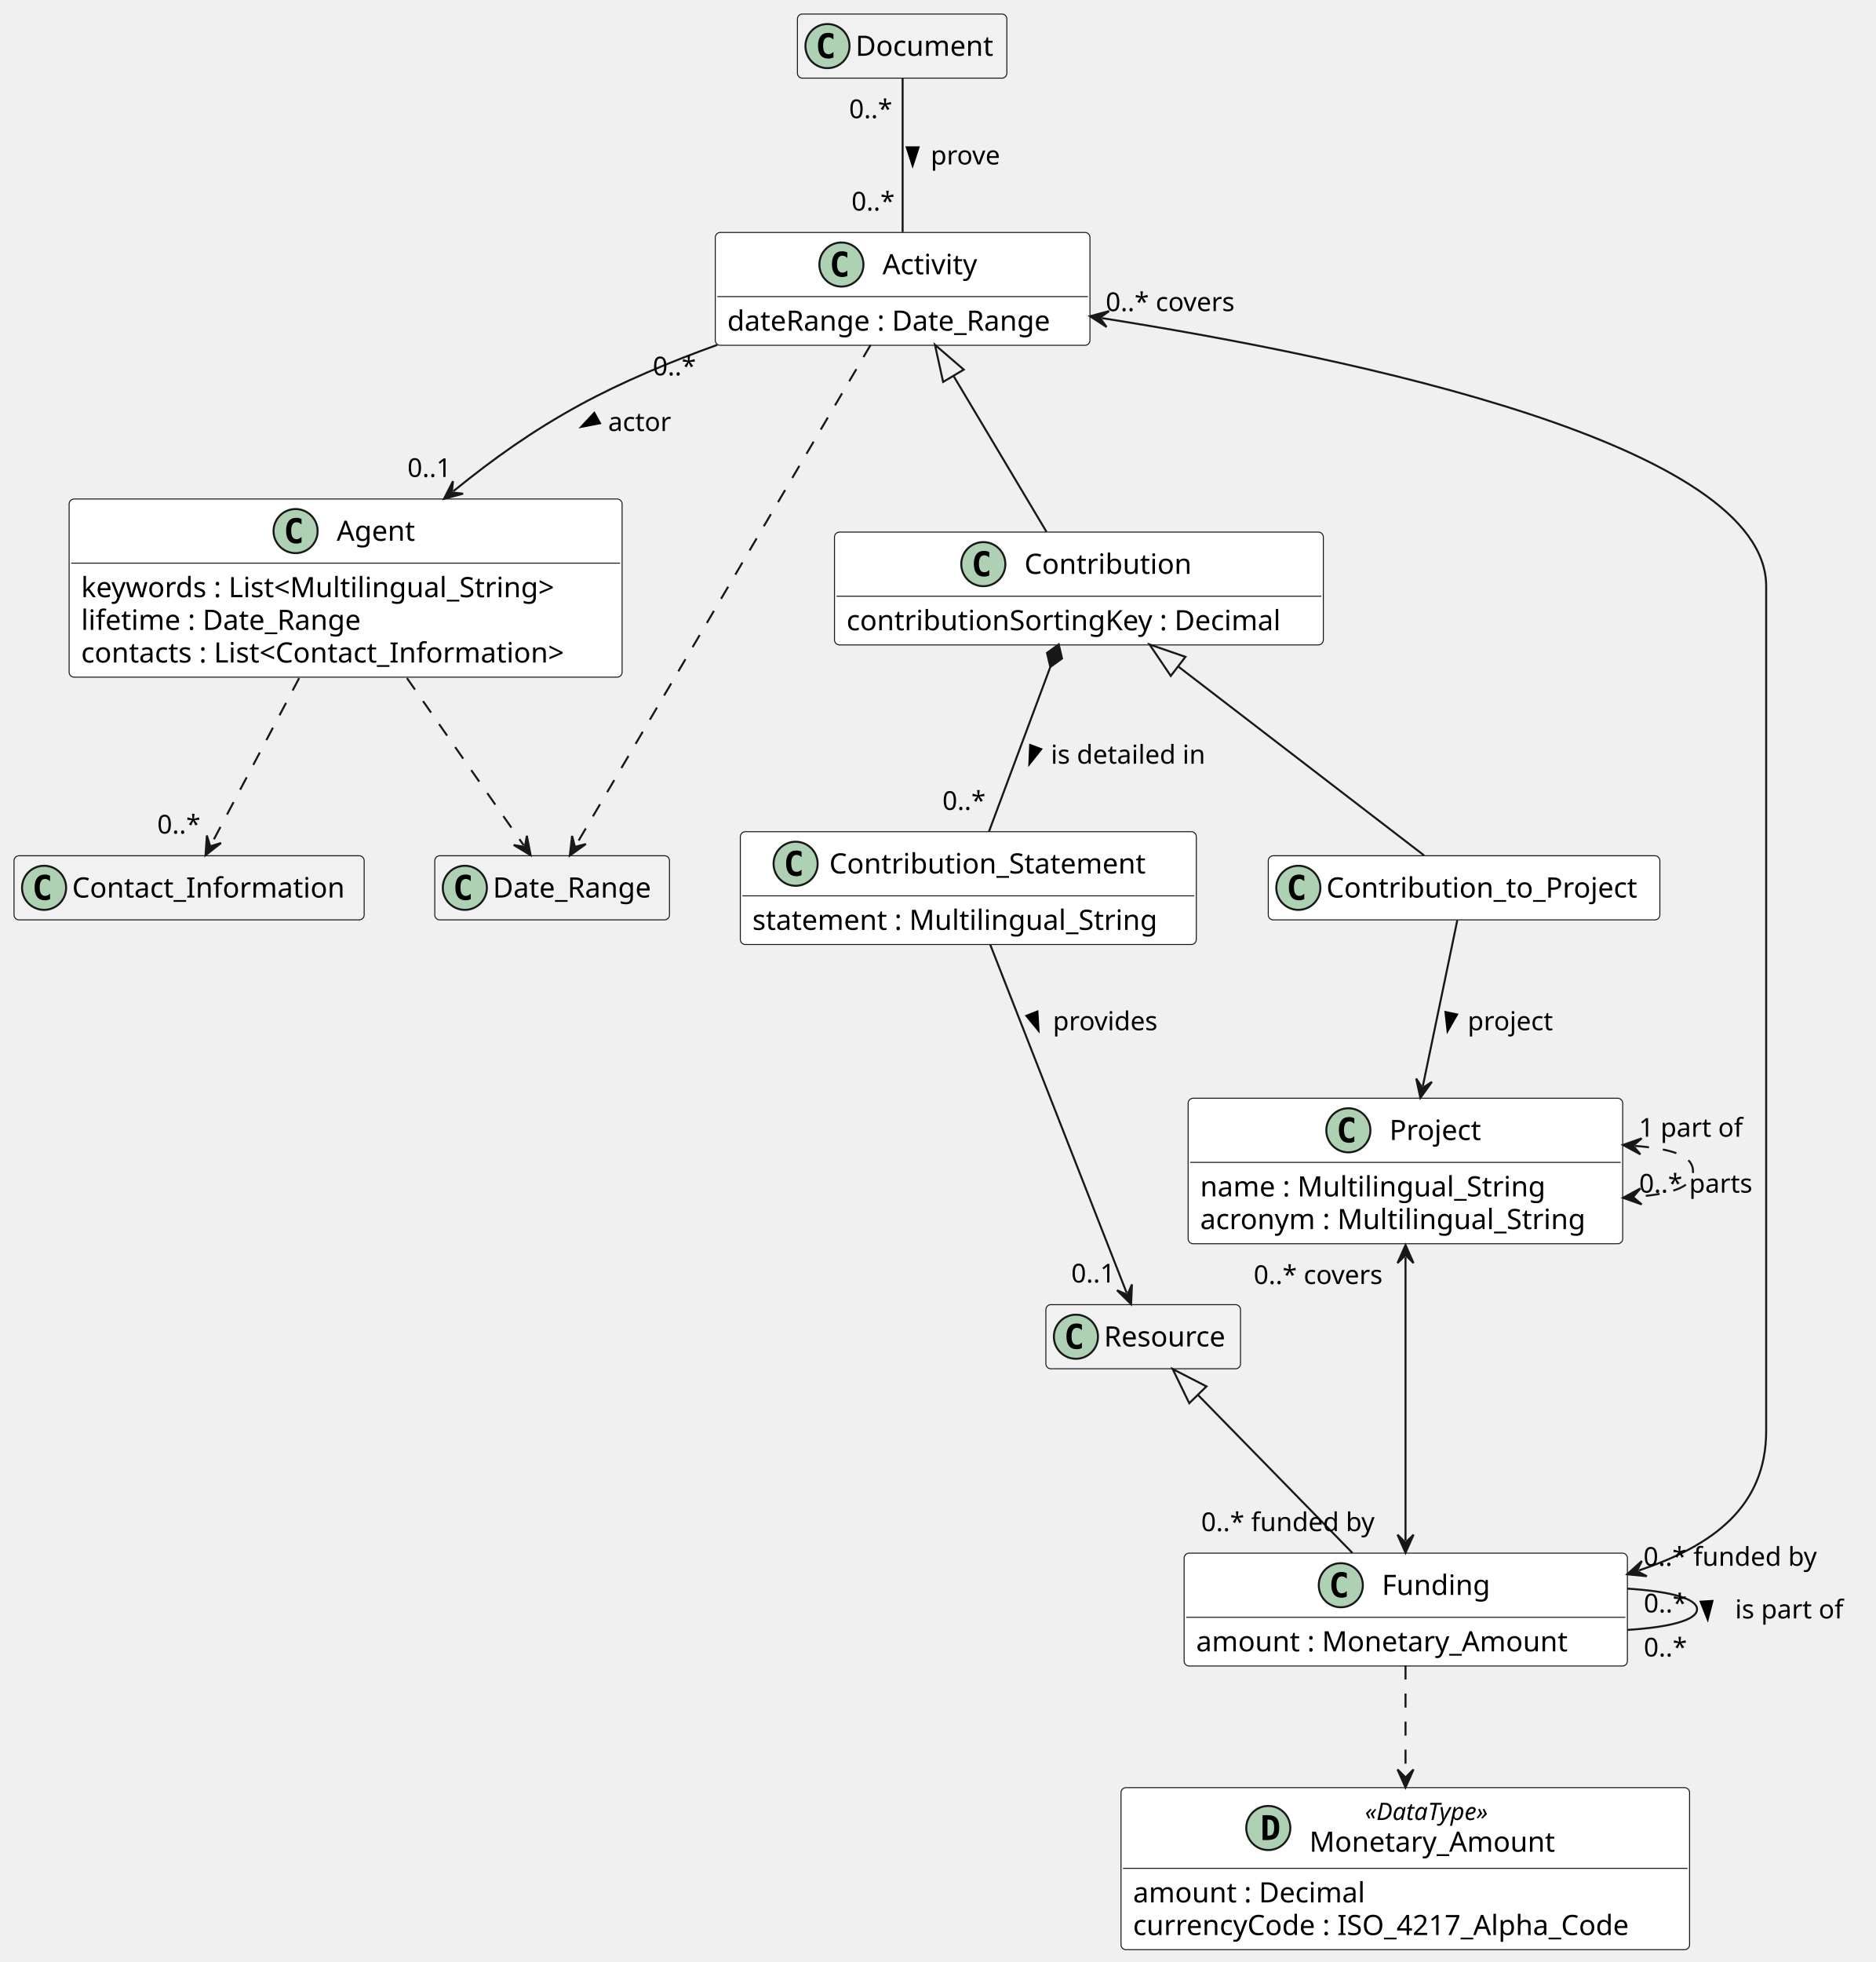
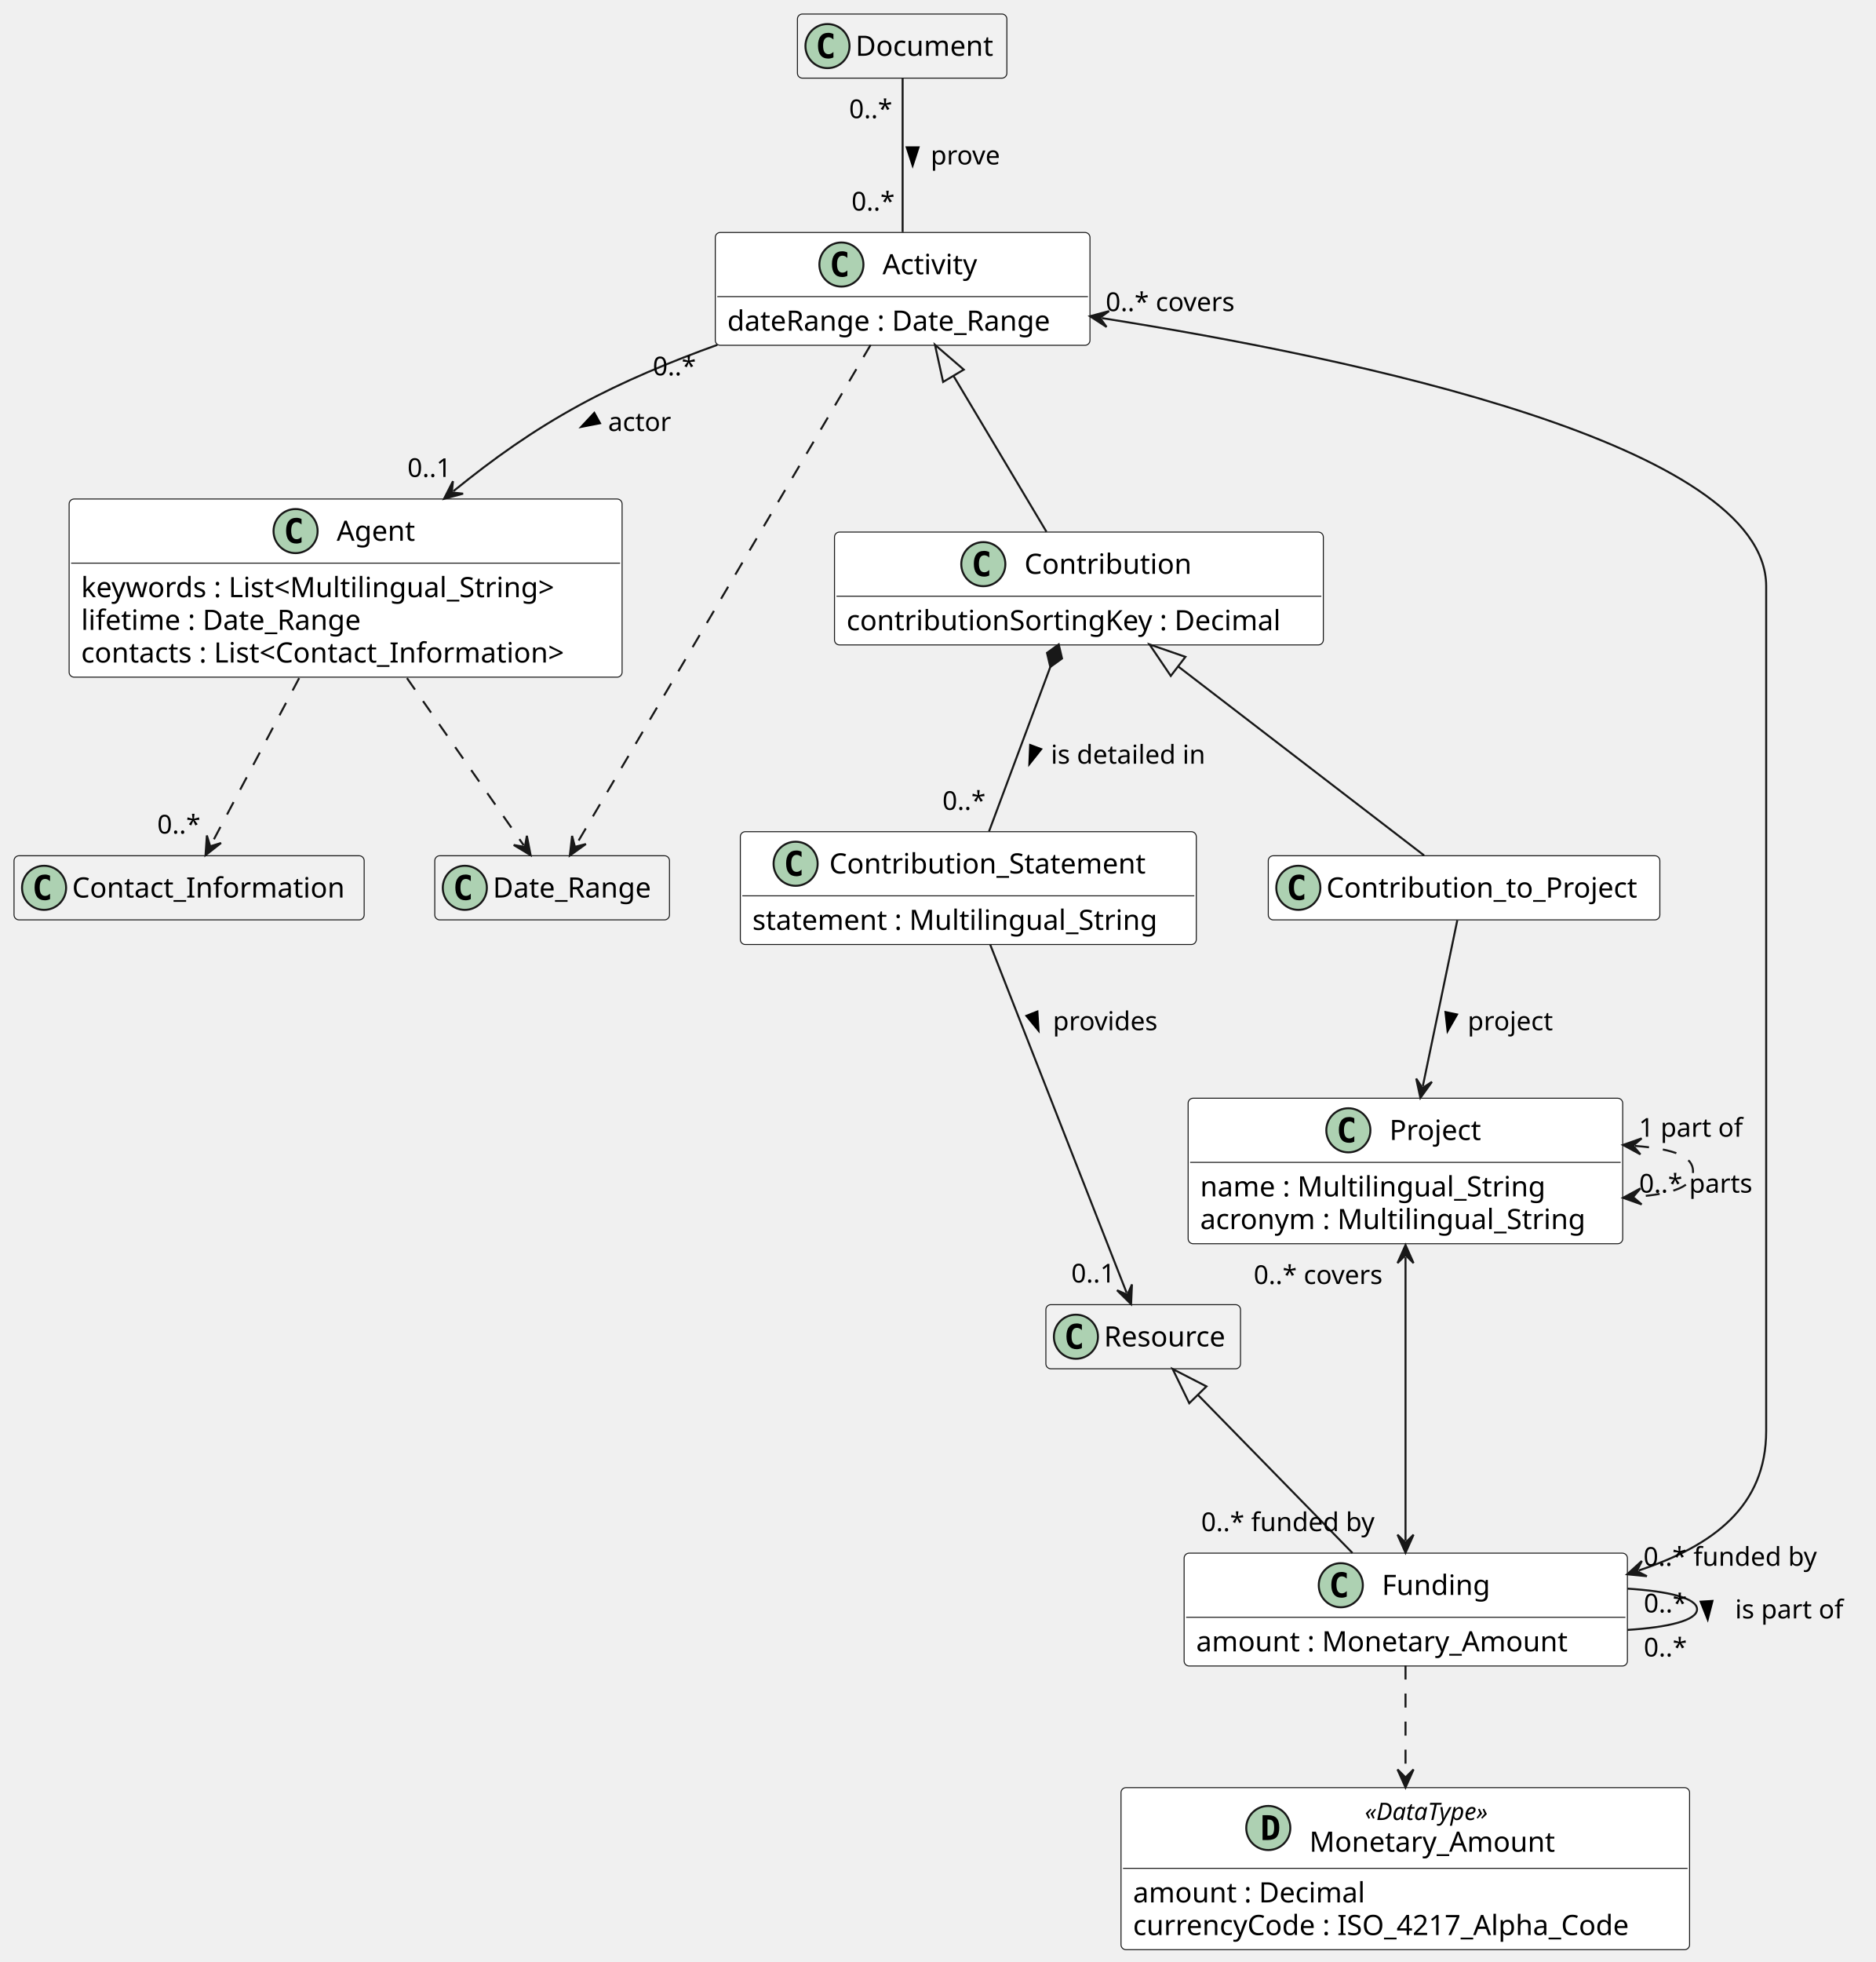
<svg xmlns="http://www.w3.org/2000/svg" contentStyleType="text/css" data-diagram-type="CLASS" height="979px" preserveAspectRatio="none" style="width:936px;height:979px;background:#FFFFFF;" version="1.1" viewBox="0 0 936 979" width="936px" zoomAndPan="magnify">
  <defs />
  <g>
    <g class="entity" data-entity="Agent" data-source-line="10" data-uid="ent0002" id="entity_Agent">
      <rect fill="#FFFFFF" height="88.891" rx="2.5" ry="2.5" style="stroke:#181818;stroke-width:0.5;" width="275.99" x="34.5" y="249" />
      <ellipse cx="147.525" cy="265" fill="#ADD1B2" rx="11" ry="11" style="stroke:#181818;stroke-width:1;" />
      <path d="M150.494,270.641 Q149.916,270.938 149.275,271.078 Q148.635,271.234 147.932,271.234 Q145.432,271.234 144.103,269.594 Q142.791,267.938 142.791,264.812 Q142.791,261.688 144.103,260.031 Q145.432,258.375 147.932,258.375 Q148.635,258.375 149.275,258.531 Q149.932,258.688 150.494,258.984 L150.494,261.703 Q149.869,261.125 149.275,260.859 Q148.682,260.578 148.057,260.578 Q146.713,260.578 146.025,261.656 Q145.338,262.719 145.338,264.812 Q145.338,266.906 146.025,267.984 Q146.713,269.047 148.057,269.047 Q148.682,269.047 149.275,268.781 Q149.869,268.5 150.494,267.922 L150.494,270.641 Z " fill="#000000" />
      <text fill="#000000" font-family="sans-serif" font-size="14" lengthAdjust="spacing" textLength="41.44" x="168.025" y="269.847">Agent</text>
      <line style="stroke:#181818;stroke-width:0.5;" x1="35.5" x2="309.49" y1="281" y2="281" />
      <text fill="#000000" font-family="sans-serif" font-size="14" lengthAdjust="spacing" textLength="258.392" x="40.5" y="297.995">keywords : List&lt;Multilingual_String&gt;</text>
      <text fill="#000000" font-family="sans-serif" font-size="14" lengthAdjust="spacing" textLength="151.71" x="40.5" y="314.292">lifetime : Date_Range</text>
      <text fill="#000000" font-family="sans-serif" font-size="14" lengthAdjust="spacing" textLength="263.99" x="40.5" y="330.589">contacts : List&lt;Contact_Information&gt;</text>
    </g>
    <g class="entity" data-entity="Date_Range" data-source-line="15" data-uid="ent0003" id="entity_Date_Range">
      <rect fill="#F1F1F1" height="32" rx="2.5" ry="2.5" style="stroke:#181818;stroke-width:0.5;" width="117.142" x="217" y="427" />
      <ellipse cx="232" cy="443" fill="#ADD1B2" rx="11" ry="11" style="stroke:#181818;stroke-width:1;" />
      <path d="M234.969,448.641 Q234.391,448.938 233.75,449.078 Q233.109,449.234 232.406,449.234 Q229.906,449.234 228.578,447.594 Q227.266,445.938 227.266,442.812 Q227.266,439.688 228.578,438.031 Q229.906,436.375 232.406,436.375 Q233.109,436.375 233.75,436.531 Q234.406,436.688 234.969,436.984 L234.969,439.703 Q234.344,439.125 233.75,438.859 Q233.156,438.578 232.531,438.578 Q231.188,438.578 230.5,439.656 Q229.812,440.719 229.812,442.812 Q229.812,444.906 230.5,445.984 Q231.188,447.047 232.531,447.047 Q233.156,447.047 233.75,446.781 Q234.344,446.5 234.969,445.922 L234.969,448.641 Z " fill="#000000" />
      <text fill="#000000" font-family="sans-serif" font-size="14" lengthAdjust="spacing" textLength="85.142" x="246" y="447.847">Date_Range</text>
    </g>
    <g class="entity" data-entity="Contact_Information" data-source-line="19" data-uid="ent0005" id="entity_Contact_Information">
      <rect fill="#F1F1F1" height="32" rx="2.5" ry="2.5" style="stroke:#181818;stroke-width:0.5;" width="174.755" x="7" y="427" />
      <ellipse cx="22" cy="443" fill="#ADD1B2" rx="11" ry="11" style="stroke:#181818;stroke-width:1;" />
      <path d="M24.969,448.641 Q24.391,448.938 23.75,449.078 Q23.109,449.234 22.406,449.234 Q19.906,449.234 18.578,447.594 Q17.266,445.938 17.266,442.812 Q17.266,439.688 18.578,438.031 Q19.906,436.375 22.406,436.375 Q23.109,436.375 23.75,436.531 Q24.406,436.688 24.969,436.984 L24.969,439.703 Q24.344,439.125 23.75,438.859 Q23.156,438.578 22.531,438.578 Q21.188,438.578 20.5,439.656 Q19.812,440.719 19.812,442.812 Q19.812,444.906 20.5,445.984 Q21.188,447.047 22.531,447.047 Q23.156,447.047 23.75,446.781 Q24.344,446.5 24.969,445.922 L24.969,448.641 Z " fill="#000000" />
      <text fill="#000000" font-family="sans-serif" font-size="14" lengthAdjust="spacing" textLength="142.755" x="36" y="447.847">Contact_Information</text>
    </g>
    <g class="entity" data-entity="Activity" data-source-line="132" data-uid="ent0007" id="entity_Activity">
      <rect fill="#FFFFFF" height="56.297" rx="2.5" ry="2.5" style="stroke:#181818;stroke-width:0.5;" width="187.007" x="357" y="116" />
      <ellipse cx="419.952" cy="132" fill="#ADD1B2" rx="11" ry="11" style="stroke:#181818;stroke-width:1;" />
      <path d="M422.921,137.641 Q422.343,137.938 421.702,138.078 Q421.062,138.234 420.358,138.234 Q417.858,138.234 416.53,136.594 Q415.218,134.938 415.218,131.812 Q415.218,128.688 416.53,127.031 Q417.858,125.375 420.358,125.375 Q421.062,125.375 421.702,125.531 Q422.358,125.688 422.921,125.984 L422.921,128.703 Q422.296,128.125 421.702,127.859 Q421.108,127.578 420.483,127.578 Q419.14,127.578 418.452,128.656 Q417.765,129.719 417.765,131.812 Q417.765,133.906 418.452,134.984 Q419.14,136.047 420.483,136.047 Q421.108,136.047 421.702,135.781 Q422.296,135.5 422.921,134.922 L422.921,137.641 Z " fill="#000000" />
      <text fill="#000000" font-family="sans-serif" font-size="14" lengthAdjust="spacing" textLength="52.602" x="440.452" y="136.847">Activity</text>
      <line style="stroke:#181818;stroke-width:0.5;" x1="358" x2="543.007" y1="148" y2="148" />
      <text fill="#000000" font-family="sans-serif" font-size="14" lengthAdjust="spacing" textLength="175.007" x="363" y="164.995">dateRange : Date_Range</text>
    </g>
    <g class="entity" data-entity="Document" data-source-line="242" data-uid="ent0010" id="entity_Document">
      <rect fill="#F1F1F1" height="32" rx="2.5" ry="2.5" style="stroke:#181818;stroke-width:0.5;" width="104.529" x="398" y="7" />
      <ellipse cx="413" cy="23" fill="#ADD1B2" rx="11" ry="11" style="stroke:#181818;stroke-width:1;" />
      <path d="M415.969,28.641 Q415.391,28.938 414.75,29.078 Q414.109,29.234 413.406,29.234 Q410.906,29.234 409.578,27.594 Q408.266,25.938 408.266,22.812 Q408.266,19.688 409.578,18.031 Q410.906,16.375 413.406,16.375 Q414.109,16.375 414.75,16.531 Q415.406,16.688 415.969,16.984 L415.969,19.703 Q415.344,19.125 414.75,18.859 Q414.156,18.578 413.531,18.578 Q412.188,18.578 411.5,19.656 Q410.812,20.719 410.812,22.812 Q410.812,24.906 411.5,25.984 Q412.188,27.047 413.531,27.047 Q414.156,27.047 414.75,26.781 Q415.344,26.5 415.969,25.922 L415.969,28.641 Z " fill="#000000" />
      <text fill="#000000" font-family="sans-serif" font-size="14" lengthAdjust="spacing" textLength="72.529" x="427" y="27.847">Document</text>
    </g>
    <g class="entity" data-entity="Contribution" data-source-line="177" data-uid="ent0012" id="entity_Contribution">
      <rect fill="#FFFFFF" height="56.297" rx="2.5" ry="2.5" style="stroke:#181818;stroke-width:0.5;" width="243.977" x="416.5" y="265.5" />
      <ellipse cx="490.776" cy="281.5" fill="#ADD1B2" rx="11" ry="11" style="stroke:#181818;stroke-width:1;" />
      <path d="M493.745,287.141 Q493.166,287.438 492.526,287.578 Q491.885,287.734 491.182,287.734 Q488.682,287.734 487.354,286.094 Q486.041,284.438 486.041,281.312 Q486.041,278.188 487.354,276.531 Q488.682,274.875 491.182,274.875 Q491.885,274.875 492.526,275.031 Q493.182,275.188 493.745,275.484 L493.745,278.203 Q493.12,277.625 492.526,277.359 Q491.932,277.078 491.307,277.078 Q489.963,277.078 489.276,278.156 Q488.588,279.219 488.588,281.312 Q488.588,283.406 489.276,284.484 Q489.963,285.547 491.307,285.547 Q491.932,285.547 492.526,285.281 Q493.12,285 493.745,284.422 L493.745,287.141 Z " fill="#000000" />
      <text fill="#000000" font-family="sans-serif" font-size="14" lengthAdjust="spacing" textLength="86.926" x="511.276" y="286.347">Contribution</text>
      <line style="stroke:#181818;stroke-width:0.5;" x1="417.5" x2="659.477" y1="297.5" y2="297.5" />
      <text fill="#000000" font-family="sans-serif" font-size="14" lengthAdjust="spacing" textLength="231.977" x="422.5" y="314.495">contributionSortingKey : Decimal</text>
    </g>
    <g class="entity" data-entity="Contribution_Statement" data-source-line="689" data-uid="ent0014" id="entity_Contribution_Statement">
      <rect fill="#FFFFFF" height="56.297" rx="2.5" ry="2.5" style="stroke:#181818;stroke-width:0.5;" width="227.578" x="369.5" y="415" />
      <ellipse cx="397.092" cy="431" fill="#ADD1B2" rx="11" ry="11" style="stroke:#181818;stroke-width:1;" />
      <path d="M400.06,436.641 Q399.482,436.938 398.842,437.078 Q398.201,437.234 397.498,437.234 Q394.998,437.234 393.67,435.594 Q392.357,433.938 392.357,430.812 Q392.357,427.688 393.67,426.031 Q394.998,424.375 397.498,424.375 Q398.201,424.375 398.842,424.531 Q399.498,424.688 400.06,424.984 L400.06,427.703 Q399.435,427.125 398.842,426.859 Q398.248,426.578 397.623,426.578 Q396.279,426.578 395.592,427.656 Q394.904,428.719 394.904,430.812 Q394.904,432.906 395.592,433.984 Q396.279,435.047 397.623,435.047 Q398.248,435.047 398.842,434.781 Q399.435,434.5 400.06,433.922 L400.06,436.641 Z " fill="#000000" />
      <text fill="#000000" font-family="sans-serif" font-size="14" lengthAdjust="spacing" textLength="167.597" x="413.89" y="435.847">Contribution_Statement</text>
      <line style="stroke:#181818;stroke-width:0.5;" x1="370.5" x2="596.078" y1="447" y2="447" />
      <text fill="#000000" font-family="sans-serif" font-size="14" lengthAdjust="spacing" textLength="215.578" x="375.5" y="463.995">statement : Multilingual_String</text>
    </g>
    <g class="entity" data-entity="Resource" data-source-line="689" data-uid="ent0015" id="entity_Resource">
      <rect fill="#F1F1F1" height="32" rx="2.5" ry="2.5" style="stroke:#181818;stroke-width:0.5;" width="97.14" x="522" y="651" />
      <ellipse cx="537" cy="667" fill="#ADD1B2" rx="11" ry="11" style="stroke:#181818;stroke-width:1;" />
      <path d="M539.969,672.641 Q539.391,672.938 538.75,673.078 Q538.109,673.234 537.406,673.234 Q534.906,673.234 533.578,671.594 Q532.266,669.938 532.266,666.812 Q532.266,663.688 533.578,662.031 Q534.906,660.375 537.406,660.375 Q538.109,660.375 538.75,660.531 Q539.406,660.688 539.969,660.984 L539.969,663.703 Q539.344,663.125 538.75,662.859 Q538.156,662.578 537.531,662.578 Q536.188,662.578 535.5,663.656 Q534.812,664.719 534.812,666.812 Q534.812,668.906 535.5,669.984 Q536.188,671.047 537.531,671.047 Q538.156,671.047 538.75,670.781 Q539.344,670.5 539.969,669.922 L539.969,672.641 Z " fill="#000000" />
      <text fill="#000000" font-family="sans-serif" font-size="14" lengthAdjust="spacing" textLength="65.14" x="551" y="671.847">Resource</text>
    </g>
    <g class="entity" data-entity="Contribution_to_Project" data-source-line="187" data-uid="ent0017" id="entity_Contribution_to_Project">
      <rect fill="#FFFFFF" height="32" rx="2.5" ry="2.5" style="stroke:#181818;stroke-width:0.5;" width="195.434" x="633" y="427" />
      <ellipse cx="648" cy="443" fill="#ADD1B2" rx="11" ry="11" style="stroke:#181818;stroke-width:1;" />
      <path d="M650.969,448.641 Q650.391,448.938 649.75,449.078 Q649.109,449.234 648.406,449.234 Q645.906,449.234 644.578,447.594 Q643.266,445.938 643.266,442.812 Q643.266,439.688 644.578,438.031 Q645.906,436.375 648.406,436.375 Q649.109,436.375 649.75,436.531 Q650.406,436.688 650.969,436.984 L650.969,439.703 Q650.344,439.125 649.75,438.859 Q649.156,438.578 648.531,438.578 Q647.188,438.578 646.5,439.656 Q645.812,440.719 645.812,442.812 Q645.812,444.906 646.5,445.984 Q647.188,447.047 648.531,447.047 Q649.156,447.047 649.75,446.781 Q650.344,446.5 650.969,445.922 L650.969,448.641 Z " fill="#000000" />
      <text fill="#000000" font-family="sans-serif" font-size="14" lengthAdjust="spacing" textLength="163.434" x="662" y="447.847">Contribution_to_Project</text>
    </g>
    <g class="entity" data-entity="Project" data-source-line="404" data-uid="ent0019" id="entity_Project">
      <rect fill="#FFFFFF" height="72.594" rx="2.5" ry="2.5" style="stroke:#181818;stroke-width:0.5;" width="216.894" x="593" y="548" />
      <ellipse cx="672.97" cy="564" fill="#ADD1B2" rx="11" ry="11" style="stroke:#181818;stroke-width:1;" />
      <path d="M675.939,569.641 Q675.361,569.938 674.72,570.078 Q674.08,570.234 673.376,570.234 Q670.876,570.234 669.548,568.594 Q668.236,566.938 668.236,563.812 Q668.236,560.688 669.548,559.031 Q670.876,557.375 673.376,557.375 Q674.08,557.375 674.72,557.531 Q675.376,557.688 675.939,557.984 L675.939,560.703 Q675.314,560.125 674.72,559.859 Q674.126,559.578 673.501,559.578 Q672.158,559.578 671.47,560.656 Q670.783,561.719 670.783,563.812 Q670.783,565.906 671.47,566.984 Q672.158,568.047 673.501,568.047 Q674.126,568.047 674.72,567.781 Q675.314,567.5 675.939,566.922 L675.939,569.641 Z " fill="#000000" />
      <text fill="#000000" font-family="sans-serif" font-size="14" lengthAdjust="spacing" textLength="48.453" x="693.47" y="568.847">Project</text>
      <line style="stroke:#181818;stroke-width:0.5;" x1="594" x2="808.894" y1="580" y2="580" />
      <text fill="#000000" font-family="sans-serif" font-size="14" lengthAdjust="spacing" textLength="183.203" x="599" y="596.995">name : Multilingual_String</text>
      <text fill="#000000" font-family="sans-serif" font-size="14" lengthAdjust="spacing" textLength="204.894" x="599" y="613.292">acronym : Multilingual_String</text>
    </g>
    <g class="entity" data-entity="Funding" data-source-line="266" data-uid="ent0023" id="entity_Funding">
      <rect fill="#FFFFFF" height="56.297" rx="2.5" ry="2.5" style="stroke:#181818;stroke-width:0.5;" width="221.241" x="591" y="775" />
      <ellipse cx="669.203" cy="791" fill="#ADD1B2" rx="11" ry="11" style="stroke:#181818;stroke-width:1;" />
      <path d="M672.172,796.641 Q671.594,796.938 670.953,797.078 Q670.312,797.234 669.609,797.234 Q667.109,797.234 665.781,795.594 Q664.469,793.938 664.469,790.812 Q664.469,787.688 665.781,786.031 Q667.109,784.375 669.609,784.375 Q670.312,784.375 670.953,784.531 Q671.609,784.688 672.172,784.984 L672.172,787.703 Q671.547,787.125 670.953,786.859 Q670.359,786.578 669.734,786.578 Q668.391,786.578 667.703,787.656 Q667.016,788.719 667.016,790.812 Q667.016,792.906 667.703,793.984 Q668.391,795.047 669.734,795.047 Q670.359,795.047 670.953,794.781 Q671.547,794.5 672.172,793.922 L672.172,796.641 Z " fill="#000000" />
      <text fill="#000000" font-family="sans-serif" font-size="14" lengthAdjust="spacing" textLength="56.335" x="689.703" y="795.847">Funding</text>
      <line style="stroke:#181818;stroke-width:0.5;" x1="592" x2="811.241" y1="807" y2="807" />
      <text fill="#000000" font-family="sans-serif" font-size="14" lengthAdjust="spacing" textLength="209.241" x="597" y="823.995">amount  :   Monetary_Amount</text>
    </g>
    <g class="entity" data-entity="Monetary_Amount" data-source-line="272" data-uid="ent0024" id="entity_Monetary_Amount">
      <rect fill="#FFFFFF" height="80.859" rx="2.5" ry="2.5" style="stroke:#181818;stroke-width:0.5;" width="283.769" x="559.5" y="892" />
      <ellipse cx="633.007" cy="912.133" fill="#ADD0B2" rx="11" ry="11" style="stroke:#181818;stroke-width:1;" />
      <path d="M632.601,907.945 L632.601,915.93 L633.257,915.93 Q634.694,915.93 635.304,915.023 Q635.929,914.102 635.929,911.93 Q635.929,909.758 635.304,908.852 Q634.694,907.945 633.257,907.945 L632.601,907.945 Z M630.148,905.742 L632.773,905.742 Q635.804,905.742 637.132,907.195 Q638.476,908.633 638.476,911.93 Q638.476,915.227 637.132,916.68 Q635.804,918.133 632.773,918.133 L630.148,918.133 L630.148,905.742 Z " fill="#000000" />
-       <text fill="#000000" font-family="sans-serif" font-size="12" font-style="italic" lengthAdjust="spacing" textLength="72.768" x="681.251" y="908.139">«DataType»</text>
+       <text fill="#000000" font-family="sans-serif" font-size="12" font-style="italic" lengthAdjust="spacing" textLength="72.897" x="681.187" y="908.139">«DataType»</text>
      <text fill="#000000" font-family="sans-serif" font-size="14" lengthAdjust="spacing" textLength="128.256" x="653.507" y="923.964">Monetary_Amount</text>
      <line style="stroke:#181818;stroke-width:0.5;" x1="560.5" x2="842.269" y1="932.266" y2="932.266" />
      <text fill="#000000" font-family="sans-serif" font-size="14" lengthAdjust="spacing" textLength="124.722" x="565.5" y="949.261">amount : Decimal</text>
      <text fill="#000000" font-family="sans-serif" font-size="14" lengthAdjust="spacing" textLength="271.769" x="565.5" y="965.558">currencyCode  : ISO_4217_Alpha_Code</text>
    </g>
    <g class="link" data-entity-1="Agent" data-entity-2="Date_Range" data-source-line="15" data-uid="lnk4" id="link_Agent_Date_Range">
      <path codeLine="15" d="M203.12,338.36 C224,368.25 246.945,401.111 261.394,421.801" fill="none" id="Agent-to-Date_Range" style="stroke:#181818;stroke-width:1;stroke-dasharray:7,7;" />
      <polygon fill="#181818" points="264.83,426.72,262.956,417.051,261.967,422.621,256.397,421.632,264.83,426.72" style="stroke:#181818;stroke-width:1;" />
    </g>
    <g class="link" data-entity-1="Agent" data-entity-2="Contact_Information" data-source-line="19" data-uid="lnk6" id="link_Agent_Contact_Information">
      <path codeLine="19" d="M149.31,338.36 C133.5,368.25 116.325,400.726 105.385,421.416" fill="none" id="Agent-to-Contact_Information" style="stroke:#181818;stroke-width:1;stroke-dasharray:7,7;" />
      <polygon fill="#181818" points="102.58,426.72,110.323,420.634,104.917,422.3,103.251,416.894,102.58,426.72" style="stroke:#181818;stroke-width:1;" />
      <text fill="#000000" font-family="sans-serif" font-size="13" lengthAdjust="spacing" textLength="23.036" x="78.494" y="415.932">0..*</text>
    </g>
    <g class="link" data-entity-1="Activity" data-entity-2="Agent" data-source-line="248" data-uid="lnk8" id="link_Activity_Agent">
      <path codeLine="248" d="M358.06,172.07 C335.04,180.33 310.85,190.36 289.5,202 C265.72,214.97 246.319,228.839 226.269,245.109" fill="none" id="Activity-to-Agent" style="stroke:#181818;stroke-width:1;" />
      <polygon fill="#181818" points="221.61,248.89,231.119,246.325,225.493,245.739,226.078,240.113,221.61,248.89" style="stroke:#181818;stroke-width:1;" />
      <polygon fill="#000000" points="290.127,212.99,299.463,211.176,296.613,206.035,290.127,212.99" style="stroke:#000000;stroke-width:1;" />
      <text fill="#000000" font-family="sans-serif" font-size="13" lengthAdjust="spacing" textLength="33.509" x="303.5" y="215.067">actor</text>
      <text fill="#000000" font-family="sans-serif" font-size="13" lengthAdjust="spacing" textLength="23.036" x="325.804" y="187.298">0..*</text>
      <text fill="#000000" font-family="sans-serif" font-size="13" lengthAdjust="spacing" textLength="24.807" x="203.355" y="237.996">0..1</text>
    </g>
    <g class="link" data-entity-1="Activity" data-entity-2="Date_Range" data-source-line="861" data-uid="lnk9" id="link_Activity_Date_Range">
      <path codeLine="861" d="M434.51,172.14 C398.56,233.15 315.395,374.28 287.455,421.71" fill="none" id="Activity-to-Date_Range" style="stroke:#181818;stroke-width:1;stroke-dasharray:7,7;" />
      <polygon fill="#181818" points="284.41,426.88,292.425,421.156,286.948,422.572,285.532,417.095,284.41,426.88" style="stroke:#181818;stroke-width:1;" />
    </g>
    <g class="link" data-entity-1="Document" data-entity-2="Activity" data-source-line="242" data-uid="lnk11" id="link_Document_Activity">
      <path codeLine="242" d="M450.5,39.07 C450.5,58.33 450.5,92.03 450.5,115.82" fill="none" id="Document-Activity" style="stroke:#181818;stroke-width:1;" />
      <polygon fill="#000000" points="455.5,82.566,458.439,73.521,452.561,73.521,455.5,82.566" style="stroke:#000000;stroke-width:1;" />
      <text fill="#000000" font-family="sans-serif" font-size="13" lengthAdjust="spacing" textLength="37.242" x="464.5" y="82.067">prove</text>
      <text fill="#000000" font-family="sans-serif" font-size="13" lengthAdjust="spacing" textLength="23.036" x="423.774" y="58.967">0..*</text>
      <text fill="#000000" font-family="sans-serif" font-size="13" lengthAdjust="spacing" textLength="23.036" x="424.988" y="105.064">0..*</text>
    </g>
    <g class="link" data-entity-1="Activity" data-entity-2="Contribution" data-source-line="183" data-uid="lnk13" id="link_Activity_Contribution">
      <path codeLine="183" d="M475.863,187.507 C491.693,214.037 506.47,238.81 522.31,265.37" fill="none" id="Activity-backto-Contribution" style="stroke:#181818;stroke-width:1;" />
      <polygon fill="none" points="466.64,172.05,470.711,190.582,481.016,184.433,466.64,172.05" style="stroke:#181818;stroke-width:1;" />
    </g>
    <g class="link" data-entity-1="Contribution_Statement" data-entity-2="Resource" data-source-line="689" data-uid="lnk16" id="link_Contribution_Statement_Resource">
      <path codeLine="689" d="M494.17,471.22 C512.64,518.34 547.791,608.044 562.331,645.144" fill="none" id="Contribution_Statement-to-Resource" style="stroke:#181818;stroke-width:1;" />
      <polygon fill="#181818" points="564.52,650.73,564.96,640.891,562.696,646.075,557.512,643.81,564.52,650.73" style="stroke:#181818;stroke-width:1;" />
      <polygon fill="#000000" points="518.324,514.222,517.76,504.728,512.288,506.873,518.324,514.222" style="stroke:#000000;stroke-width:1;" />
      <text fill="#000000" font-family="sans-serif" font-size="13" lengthAdjust="spacing" textLength="55.878" x="525.5" y="514.067">provides</text>
      <text fill="#000000" font-family="sans-serif" font-size="13" lengthAdjust="spacing" textLength="24.807" x="534.675" y="639.945">0..1</text>
    </g>
    <g class="link" data-entity-1="Contribution" data-entity-2="Contribution_to_Project" data-source-line="192" data-uid="lnk18" id="link_Contribution_Contribution_to_Project">
      <path codeLine="192" d="M587.994,332.517 C628.264,363.457 678.51,402.06 710.78,426.85" fill="none" id="Contribution-backto-Contribution_to_Project" style="stroke:#181818;stroke-width:1;" />
      <polygon fill="none" points="573.72,321.55,584.338,337.274,591.649,327.759,573.72,321.55" style="stroke:#181818;stroke-width:1;" />
    </g>
    <g class="link" data-entity-1="Contribution_to_Project" data-entity-2="Project" data-source-line="404" data-uid="lnk20" id="link_Contribution_to_Project_Project">
      <path codeLine="404" d="M727.34,459.19 C722.95,480.31 716.102,513.286 710.142,541.946" fill="none" id="Contribution_to_Project-to-Project" style="stroke:#181818;stroke-width:1;" />
      <polygon fill="#181818" points="708.92,547.82,714.669,539.823,709.938,542.925,706.836,538.194,708.92,547.82" style="stroke:#181818;stroke-width:1;" />
      <polygon fill="#000000" points="722.483,514.462,727.201,506.204,721.446,505.008,722.483,514.462" style="stroke:#000000;stroke-width:1;" />
      <text fill="#000000" font-family="sans-serif" font-size="13" lengthAdjust="spacing" textLength="45.405" x="732.5" y="514.067">project</text>
    </g>
    <g class="link" data-entity-1="Contribution" data-entity-2="Contribution_Statement" data-source-line="669" data-uid="lnk21" id="link_Contribution_Contribution_Statement">
      <path codeLine="669" d="M524.218,332.794 C514.328,359.324 503.52,388.31 493.62,414.87" fill="none" id="Contribution-backto-Contribution_Statement" style="stroke:#181818;stroke-width:1;" />
      <polygon fill="#181818" points="528.41,321.55,522.566,325.775,524.218,332.794,530.062,328.569,528.41,321.55" style="stroke:#181818;stroke-width:1;" />
      <polygon fill="#000000" points="513.753,381.251,519.667,373.803,514.159,371.75,513.753,381.251" style="stroke:#000000;stroke-width:1;" />
      <text fill="#000000" font-family="sans-serif" font-size="13" lengthAdjust="spacing" textLength="83.288" x="524.5" y="381.067">is detailed in</text>
      <text fill="#000000" font-family="sans-serif" font-size="13" lengthAdjust="spacing" textLength="23.036" x="470.368" y="404.125">0..*</text>
    </g>
    <g class="link" data-entity-1="Project" data-entity-2="Project" data-source-line="415" data-uid="lnk22" id="link_Project_Project">
      <path codeLine="415" d="M816.052,571.777 C836.532,573.377 845,577.31 845,584.5 C845,591.69 836.532,595.623 816.052,597.223" fill="none" id="Project-Project" style="stroke:#181818;stroke-width:1;stroke-dasharray:7,7;" />
      <polygon fill="#181818" points="810.07,571.31,818.731,575.999,815.055,571.699,819.354,568.023,810.07,571.31" style="stroke:#181818;stroke-width:1;" />
      <polygon fill="#181818" points="810.07,597.69,819.354,600.977,815.055,597.301,818.731,593.001,810.07,597.69" style="stroke:#181818;stroke-width:1;" />
      <text fill="#000000" font-family="sans-serif" font-size="13" lengthAdjust="spacing" textLength="55.726" x="817.961" y="567.196">1 part of</text>
      <text fill="#000000" font-family="sans-serif" font-size="13" lengthAdjust="spacing" textLength="60.601" x="818.101" y="595.101">0..* parts</text>
    </g>
    <g class="link" data-entity-1="Funding" data-entity-2="Monetary_Amount" data-source-line="279" data-uid="lnk25" id="link_Funding_Monetary_Amount">
      <path codeLine="279" d="M701.5,831.04 C701.5,848.73 701.5,866.14 701.5,885.91" fill="none" id="Funding-to-Monetary_Amount" style="stroke:#181818;stroke-width:1;stroke-dasharray:7,7;" />
      <polygon fill="#181818" points="701.5,891.91,705.5,882.91,701.5,886.91,697.5,882.91,701.5,891.91" style="stroke:#181818;stroke-width:1;" />
    </g>
    <g class="link" data-entity-1="Resource" data-entity-2="Funding" data-source-line="283" data-uid="lnk26" id="link_Resource_Funding">
      <path codeLine="283" d="M597.852,695.982 C619.602,718.232 647.99,747.26 675.02,774.91" fill="none" id="Resource-backto-Funding" style="stroke:#181818;stroke-width:1;" />
      <polygon fill="none" points="585.27,683.11,593.562,700.176,602.143,691.788,585.27,683.11" style="stroke:#181818;stroke-width:1;" />
    </g>
    <g class="link" data-entity-1="Funding" data-entity-2="Funding" data-source-line="374" data-uid="lnk27" id="link_Funding_Funding">
      <path codeLine="374" d="M812.21,792.7 C832.64,793.99 847,797.42 847,803 C847,808.58 832.64,812.01 812.21,813.3" fill="none" id="Funding-Funding" style="stroke:#181818;stroke-width:1;" />
      <polygon fill="#000000" points="852.315,808.057,854.678,798.844,848.812,799.215,852.315,808.057" style="stroke:#000000;stroke-width:1;" />
      <text fill="#000000" font-family="sans-serif" font-size="13" lengthAdjust="spacing" textLength="57.84" x="866" y="807.567">is part of</text>
      <text fill="#000000" font-family="sans-serif" font-size="13" lengthAdjust="spacing" textLength="23.036" x="820.414" y="804.573">0..*</text>
      <text fill="#000000" font-family="sans-serif" font-size="13" lengthAdjust="spacing" textLength="23.036" x="820.414" y="826.557">0..*</text>
    </g>
    <g class="link" data-entity-1="Activity" data-entity-2="Funding" data-source-line="865" data-uid="lnk28" id="link_Activity_Funding">
      <path codeLine="865" d="M549.947,158.726 C676.707,178.746 881.5,221.72 881.5,292.5 C881.5,292.5 881.5,292.5 881.5,714 C881.5,751.65 855.015,771.311 817.855,783.64" fill="none" id="Activity-Funding" style="stroke:#181818;stroke-width:1;" />
      <polygon fill="#181818" points="544.02,157.79,552.286,163.145,548.959,158.57,553.534,155.243,544.02,157.79" style="stroke:#181818;stroke-width:1;" />
      <polygon fill="#181818" points="812.16,785.53,821.962,786.492,816.906,783.955,819.442,778.899,812.16,785.53" style="stroke:#181818;stroke-width:1;" />
      <text fill="#000000" font-family="sans-serif" font-size="13" lengthAdjust="spacing" textLength="70.078" x="551.854" y="155.235">0..* covers</text>
      <text fill="#000000" font-family="sans-serif" font-size="13" lengthAdjust="spacing" textLength="92.803" x="820.252" y="781.305">0..* funded by</text>
    </g>
    <g class="link" data-entity-1="Project" data-entity-2="Funding" data-source-line="866" data-uid="lnk29" id="link_Project_Funding">
      <path codeLine="866" d="M701.5,627.25 C701.5,670.37 701.5,729.88 701.5,768.78" fill="none" id="Project-Funding" style="stroke:#181818;stroke-width:1;" />
      <polygon fill="#181818" points="701.5,621.25,697.5,630.25,701.5,626.25,705.5,630.25,701.5,621.25" style="stroke:#181818;stroke-width:1;" />
      <polygon fill="#181818" points="701.5,774.78,705.5,765.78,701.5,769.78,697.5,765.78,701.5,774.78" style="stroke:#181818;stroke-width:1;" />
      <text fill="#000000" font-family="sans-serif" font-size="13" lengthAdjust="spacing" textLength="70.078" x="625.718" y="640.69">0..* covers</text>
      <text fill="#000000" font-family="sans-serif" font-size="13" lengthAdjust="spacing" textLength="92.803" x="599.499" y="764.015">0..* funded by</text>
    </g>
  </g>
</svg>
